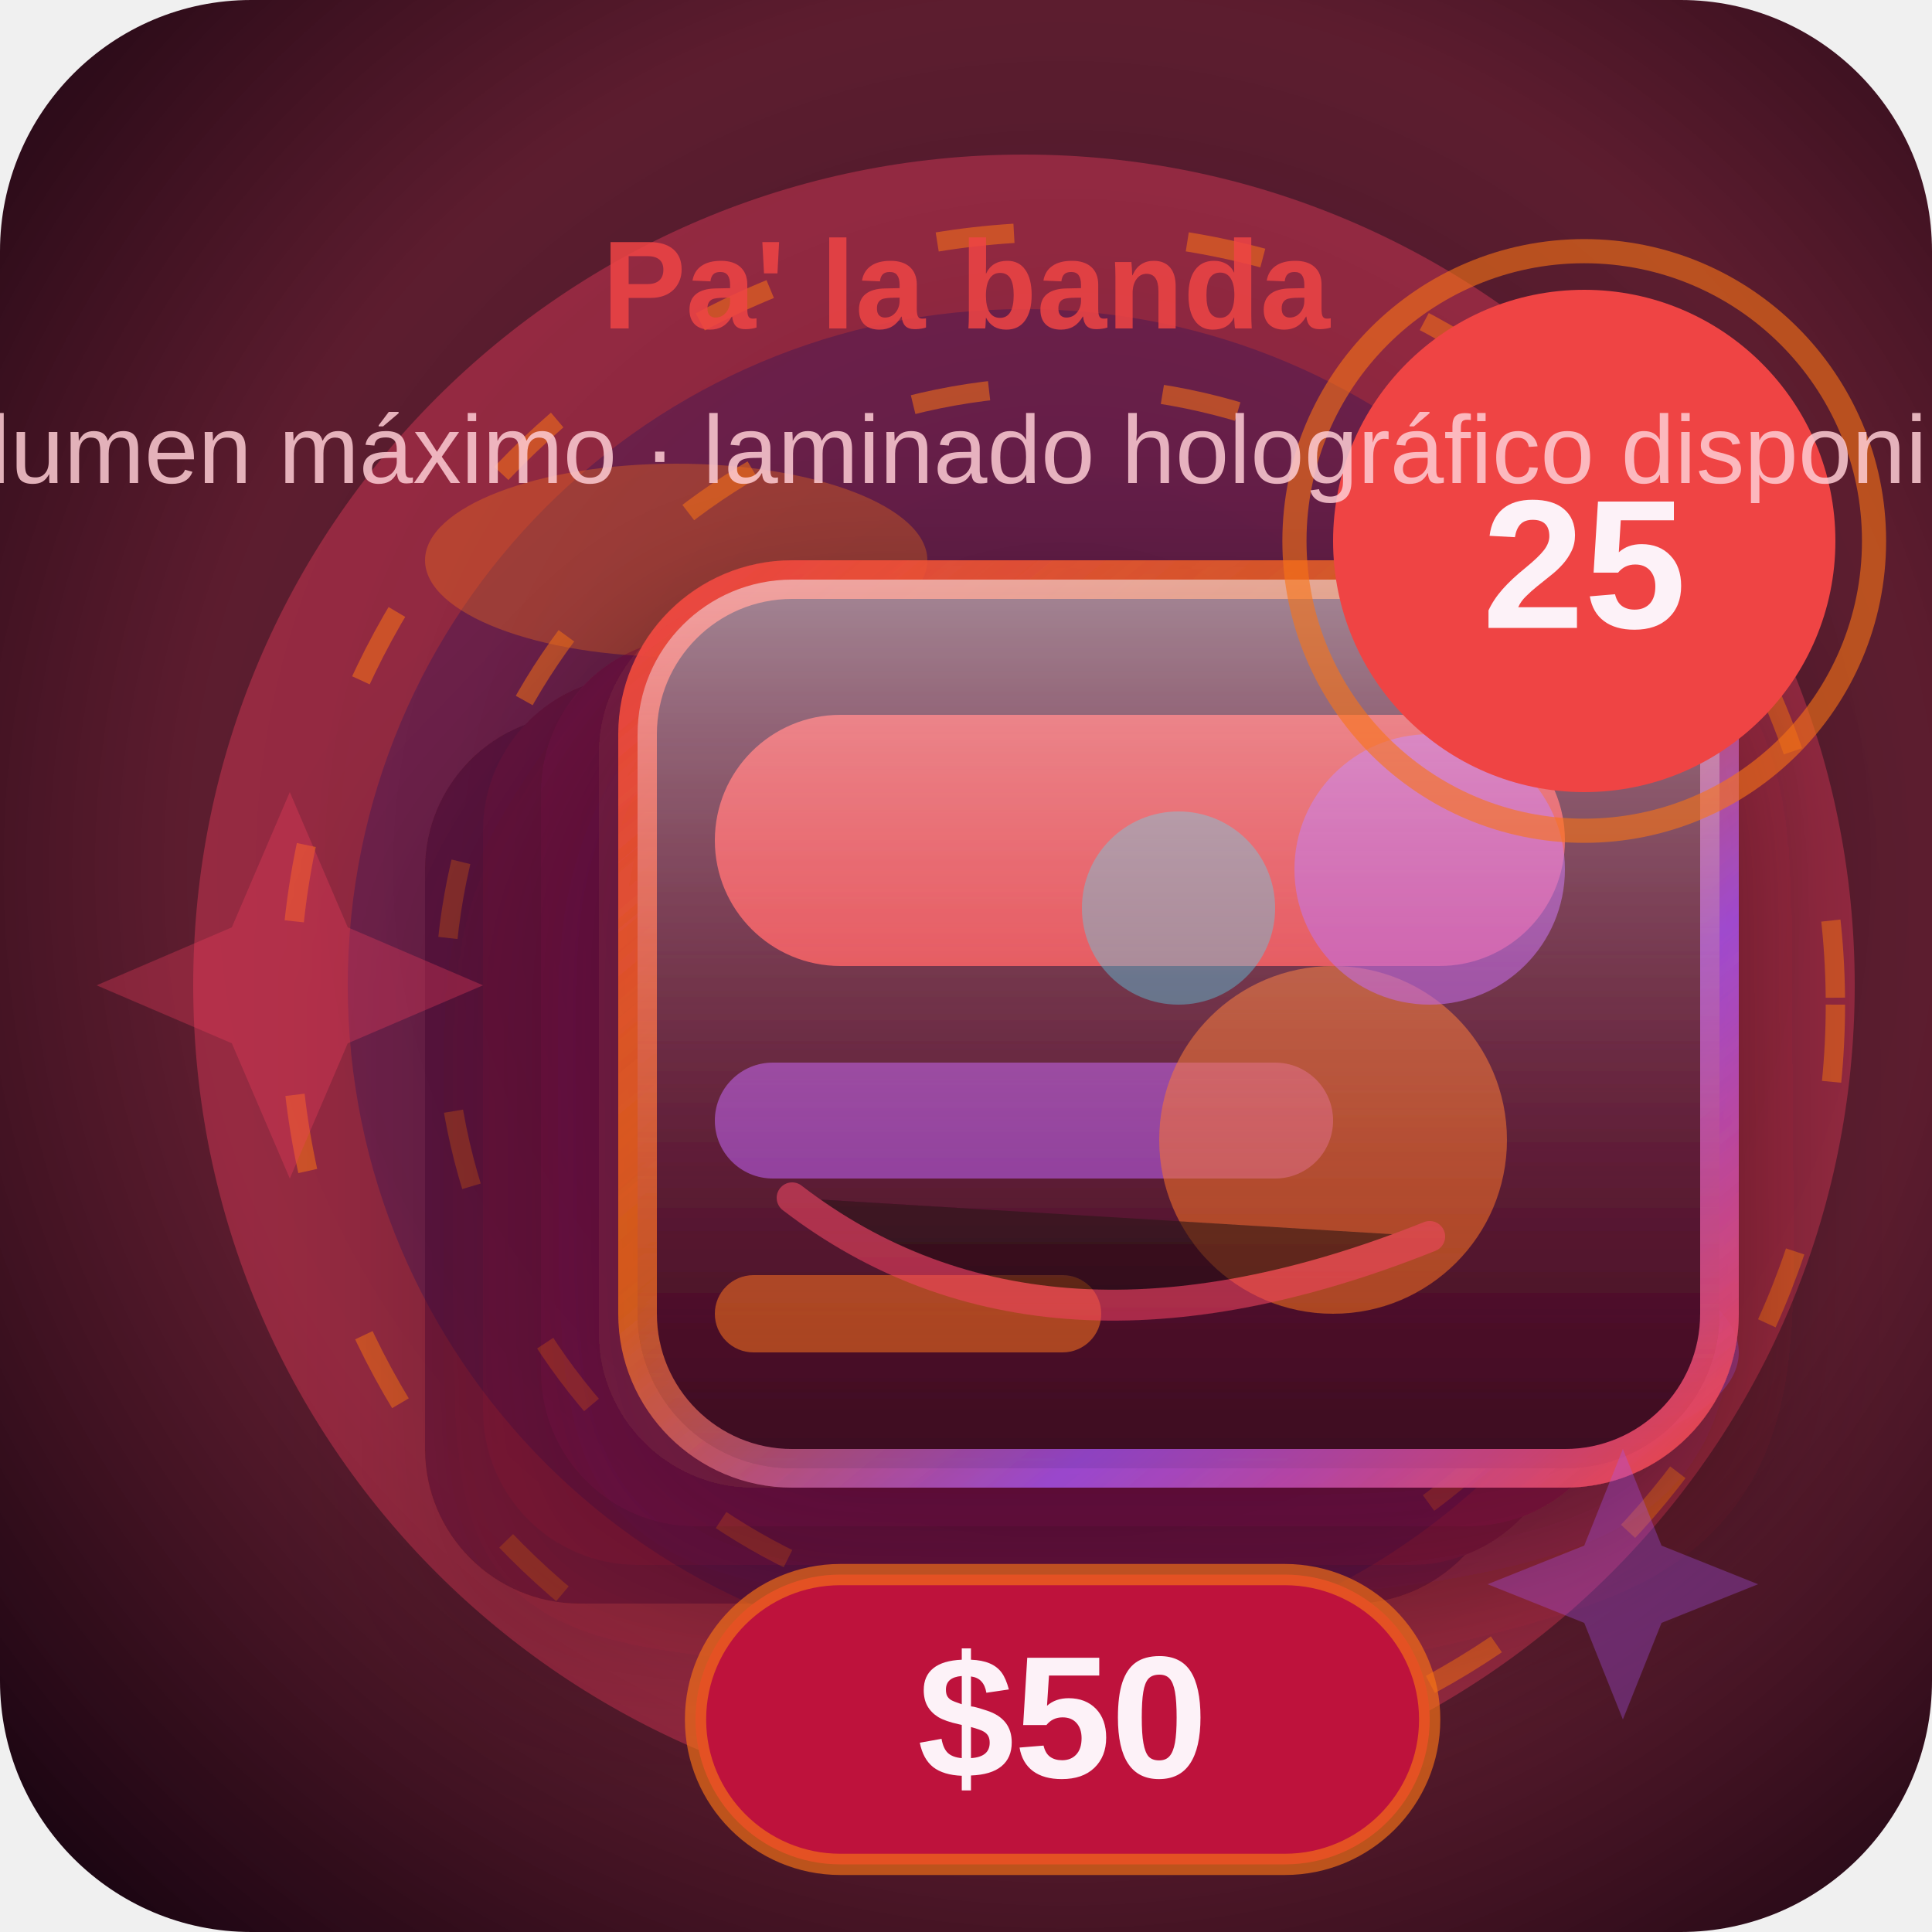
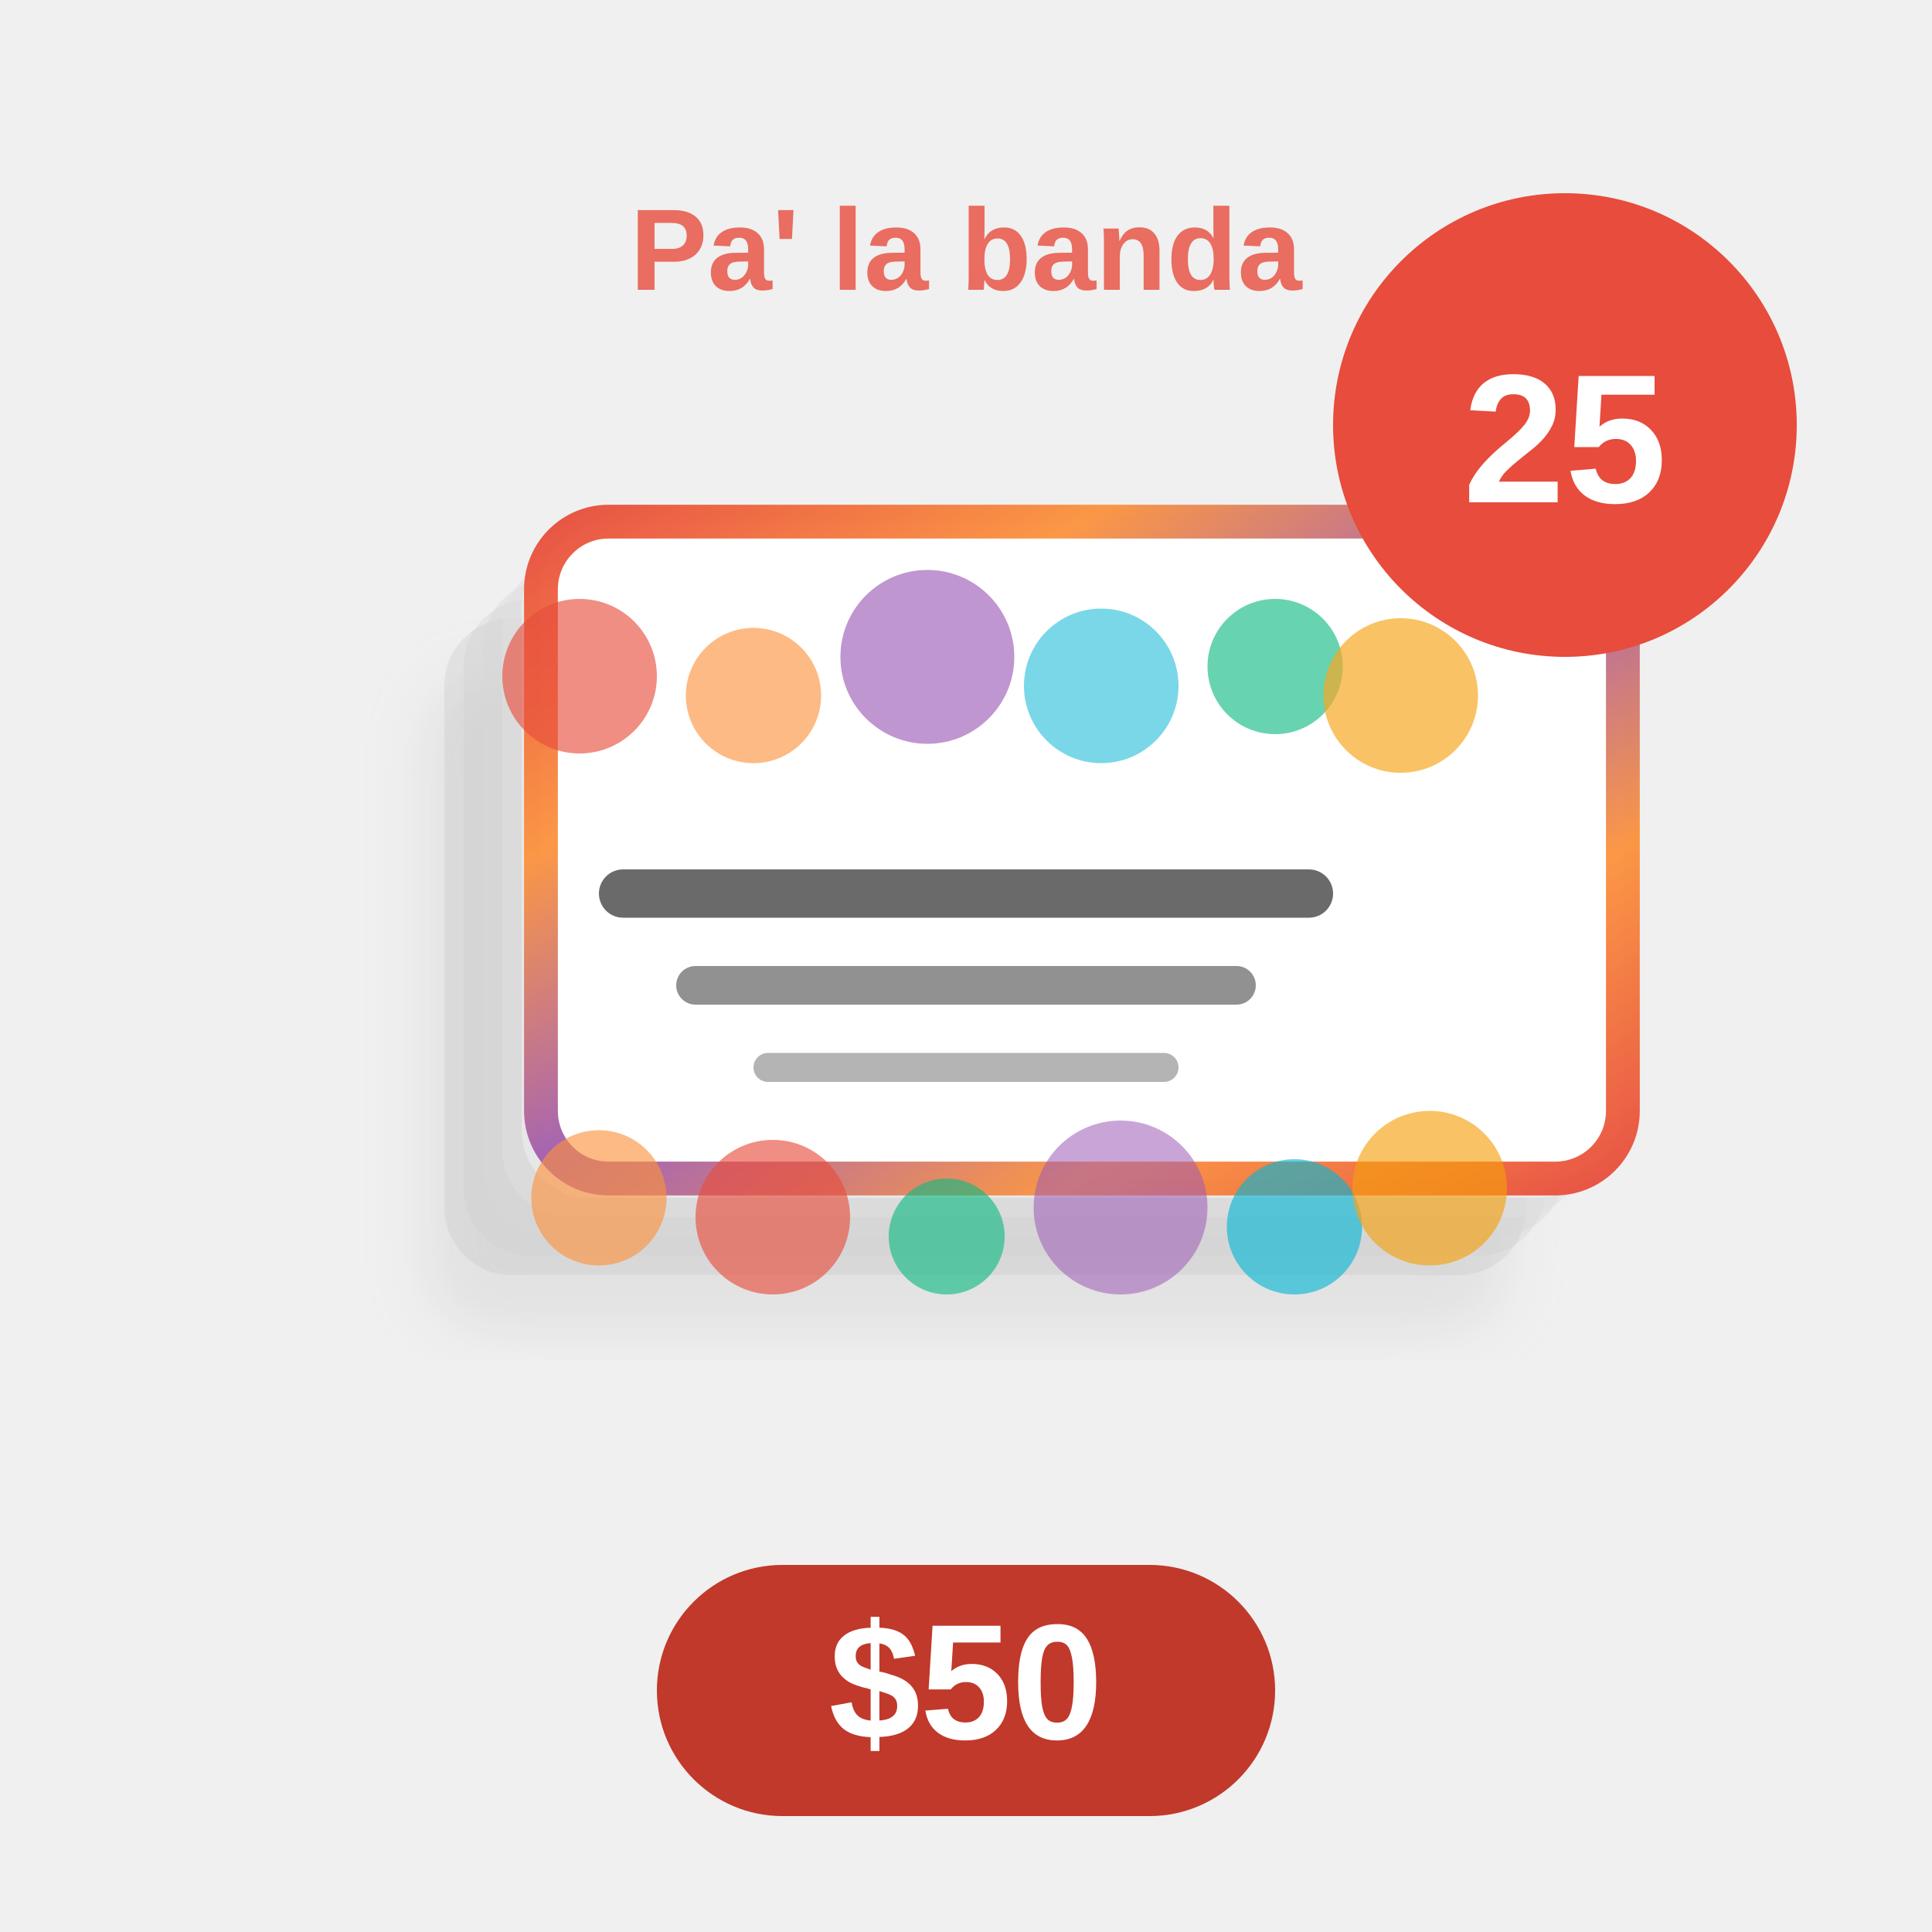
<svg xmlns="http://www.w3.org/2000/svg" viewBox="0 0 200 200" role="img" aria-labelledby="title-pack-stickers-25">
  <defs>
-     <radialGradient id="bg-crimson" cx="55%" cy="45%" r="75%">
-       <stop offset="0%" stop-color="#2b061e" stop-opacity="0.95" />
-       <stop offset="60%" stop-color="#4c0519" stop-opacity="0.9" />
-       <stop offset="100%" stop-color="#14030f" stop-opacity="1" />
-     </radialGradient>
-     <linearGradient id="sticker-gloss-25" x1="0%" y1="0%" x2="100%" y2="100%">
-       <stop offset="0%" stop-color="#ef4444" stop-opacity="0.95" />
-       <stop offset="40%" stop-color="#f97316" stop-opacity="0.7" />
-       <stop offset="70%" stop-color="#a855f7" stop-opacity="0.75" />
-       <stop offset="100%" stop-color="#ef4444" stop-opacity="0.95" />
-     </linearGradient>
-     <linearGradient id="shine-25" x1="0%" y1="0%" x2="0%" y2="100%">
-       <stop offset="0%" stop-color="#fdf2f8" stop-opacity="0.9" />
-       <stop offset="100%" stop-color="#f43f5e" stop-opacity="0" />
-     </linearGradient>
-     <filter id="shadow-soft-25" x="-20%" y="-20%" width="140%" height="140%">
-       <feDropShadow dx="0" dy="7" stdDeviation="9" flood-color="#290718" flood-opacity="0.45" />
-     </filter>
    <style>
-       :root { color-scheme: dark; }
-       .bg-disc { animation: bgPulse25 13s ease-in-out infinite; transform-origin: 106px 96px; }
-       .orbit-line { stroke-dasharray: 8 18; animation: orbitDash25 9s linear infinite; }
-       .stack { animation: stackFloat25 5.5s ease-in-out infinite; transform-origin: 108px 104px; }
-       .sticker-top { animation: stickerTilt25 4.8s ease-in-out infinite; transform-origin: 110px 100px; }
-       .badge-qty { animation: badgePop25 3.4s ease-in-out infinite; transform-origin: center; }
-       .price-tag { animation: priceGlow25 2.8s ease-in-out infinite; transform-origin: center; }
-       .flare { animation: flarePulse 4.5s ease-in-out infinite; transform-origin: center; }
-       .spark { animation: sparkDrift 6s ease-in-out infinite; transform-origin: center; }
-       @keyframes bgPulse25 {
-         0%, 100% { transform: scale(1) rotate(0deg); opacity: 0.95; }
-         35% { transform: scale(1.08) rotate(5deg); opacity: 1; }
-         70% { transform: scale(1.04) rotate(-4deg); }
+       @keyframes stackBounce {
+         0%, 100% { transform: translateY(0) rotate(0deg); }
+         25% { transform: translateY(-4px) rotate(1deg); }
+         50% { transform: translateY(0) rotate(0deg); }
+         75% { transform: translateY(-4px) rotate(-1deg); }
      }
-       @keyframes orbitDash25 {
-         to { stroke-dashoffset: -200; }
+       @keyframes layerCascade {
+         0%, 100% { transform: translateY(0) translateX(0) scale(1); opacity: 0.2; }
+         50% { transform: translateY(-7px) translateX(3px) scale(1.02); opacity: 0.45; }
      }
-       @keyframes stackFloat25 {
-         0%, 100% { transform: translateY(0px); }
-         50% { transform: translateY(-8px); }
+       @keyframes badgeExpand {
+         0%, 100% { transform: rotate(0deg) scale(1); }
+         50% { transform: rotate(25deg) scale(1.15); }
      }
-       @keyframes stickerTilt25 {
-         0%, 100% { transform: rotate(0deg) translateY(0); }
-         40% { transform: rotate(-4deg) translateY(-6px); }
-         70% { transform: rotate(3deg) translateY(-4px); }
+       @keyframes pricePulse {
+         0%, 100% { transform: scale(1); opacity: 1; }
+         50% { transform: scale(1.08); opacity: 0.88; }
      }
-       @keyframes badgePop25 {
-         0%, 100% { transform: scale(1); }
-         50% { transform: scale(1.18); }
-       }
-       @keyframes priceGlow25 {
-         0%, 100% { filter: brightness(1); opacity: 1; }
-         50% { filter: brightness(1.25); opacity: 0.88; }
-       }
-       @keyframes flarePulse {
-         0%, 100% { opacity: 0.15; transform: scale(1); }
-         50% { opacity: 0.35; transform: scale(1.15); }
-       }
-       @keyframes sparkDrift {
-         0% { transform: translate(0, 0) rotate(0deg); opacity: 0.8; }
-         50% { transform: translate(4px, -6px) rotate(18deg); opacity: 1; }
-         100% { transform: translate(0, 0) rotate(0deg); opacity: 0.8; }
-       }
+       .stack-main { animation: stackBounce 7s ease-in-out infinite; will-change: transform; }
+       .layer-1 { animation: layerCascade 6s ease-in-out infinite 0s; will-change: transform, opacity; }
+       .layer-2 { animation: layerCascade 6s ease-in-out infinite 0.12s; will-change: transform, opacity; }
+       .layer-3 { animation: layerCascade 6s ease-in-out infinite 0.24s; will-change: transform, opacity; }
+       .layer-4 { animation: layerCascade 6s ease-in-out infinite 0.36s; will-change: transform, opacity; }
+       .layer-5 { animation: layerCascade 6s ease-in-out infinite 0.48s; will-change: transform, opacity; }
+       .badge-qty { animation: badgeExpand 4s ease-in-out infinite; will-change: transform; }
+       .price-tag { animation: pricePulse 2.5s ease-in-out infinite; will-change: transform, opacity; }
      @media (prefers-reduced-motion: reduce) {
-         .bg-disc, .orbit-line, .stack, .sticker-top, .badge-qty, .price-tag, .flare, .spark {
-           animation: none !important;
-         }
+         .stack-main, .layer-1, .layer-2, .layer-3, .layer-4, .layer-5, .badge-qty, .price-tag { animation: none !important; }
      }
    </style>
+     <linearGradient id="bg-st25" x1="0%" y1="0%" x2="100%" y2="100%">
+       <stop offset="0%" style="stop-color:#E74C3C;stop-opacity:0.12" />
+       <stop offset="100%" style="stop-color:#C0392B;stop-opacity:0.12" />
+     </linearGradient>
+     <linearGradient id="hologram-25" x1="0%" y1="0%" x2="100%" y2="100%">
+       <stop offset="0%" style="stop-color:#E74C3C;stop-opacity:0.95" />
+       <stop offset="25%" style="stop-color:#FB923C;stop-opacity:0.95" />
+       <stop offset="50%" style="stop-color:#9B59B6;stop-opacity:0.95" />
+       <stop offset="75%" style="stop-color:#FB923C;stop-opacity:0.95" />
+       <stop offset="100%" style="stop-color:#E74C3C;stop-opacity:0.95" />
+     </linearGradient>
+     <filter id="shadow-st25">
+       <feGaussianBlur stdDeviation="3" />
+       <feOffset dx="0" dy="4" />
+     </filter>
  </defs>
-   <rect width="200" height="200" fill="url(#bg-crimson)" rx="26" />
-   <g class="bg-disc" opacity="0.38">
-     <circle cx="106" cy="102" r="86" fill="#f43f5e" />
-     <circle cx="106" cy="102" r="70" fill="#581c87" opacity="0.6" />
-   </g>
-   <g fill="none" stroke="#f97316" stroke-width="2" opacity="0.55">
-     <circle cx="110" cy="104" r="80" class="orbit-line" />
-     <circle cx="110" cy="104" r="64" class="orbit-line" style="animation-duration: 12s; animation-delay: -2.5s;" />
-   </g>
-   <g class="flare" opacity="0.35">
-     <ellipse cx="70" cy="58" rx="26" ry="10" fill="#f97316" />
-     <ellipse cx="150" cy="140" rx="30" ry="12" fill="#a855f7" />
-   </g>
-   <g class="stack" filter="url(#shadow-soft-25)">
-     <g opacity="0.38">
-       <rect x="44" y="74" width="112" height="92" rx="16" fill="#3b0821" />
-       <rect x="50" y="70" width="112" height="92" rx="16" fill="#4f0a26" />
-       <rect x="56" y="66" width="112" height="92" rx="16" fill="#65102f" />
-       <rect x="62" y="62" width="112" height="92" rx="16" fill="#7e1438" />
+   <g transform="translate(100, 100)" class="stack-main">
+     <rect x="-56" y="-34" width="112" height="68" rx="7" fill="#AAA" opacity="0.2" filter="url(#shadow-st25)" class="layer-1" />
+     <rect x="-54" y="-36" width="112" height="68" rx="7" fill="#BBB" opacity="0.25" class="layer-2" />
+     <rect x="-52" y="-38" width="112" height="68" rx="7" fill="#CCC" opacity="0.3" class="layer-3" />
+     <rect x="-50" y="-40" width="112" height="68" rx="7" fill="#D8D8D8" opacity="0.4" class="layer-4" />
+     <rect x="-48" y="-42" width="112" height="68" rx="7" fill="#E0E0E0" opacity="0.5" class="layer-5" />
+     <rect x="-46" y="-44" width="112" height="68" rx="7" fill="#EFEFEF" opacity="0.6" />
+     <rect x="-44" y="-46" width="112" height="68" rx="7" fill="#FFF" stroke="url(#hologram-25)" stroke-width="3.5" />
+     <g opacity="0.9">
+       <circle cx="-40" cy="-30" r="8" fill="#E74C3C" opacity="0.7" />
+       <circle cx="-22" cy="-28" r="7" fill="#FB923C" opacity="0.7" />
+       <circle cx="-4" cy="-32" r="9" fill="#9B59B6" opacity="0.7" />
+       <circle cx="14" cy="-29" r="8" fill="#06B6D4" opacity="0.6" />
+       <circle cx="32" cy="-31" r="7" fill="#10B981" opacity="0.7" />
+       <circle cx="45" cy="-28" r="8" fill="#F59E0B" opacity="0.7" />
+       <rect x="-38" y="-10" width="76" height="5" rx="2.5" fill="#222" opacity="0.75" />
+       <rect x="-30" y="0" width="60" height="4" rx="2" fill="#444" opacity="0.65" />
+       <rect x="-22" y="9" width="44" height="3" rx="1.5" fill="#666" opacity="0.55" />
+       <circle cx="-38" cy="24" r="7" fill="#FB923C" opacity="0.7" />
+       <circle cx="-20" cy="26" r="8" fill="#E74C3C" opacity="0.7" />
+       <circle cx="-2" cy="28" r="6" fill="#10B981" opacity="0.7" />
+       <circle cx="16" cy="25" r="9" fill="#9B59B6" opacity="0.6" />
+       <circle cx="34" cy="27" r="7" fill="#06B6D4" opacity="0.7" />
+       <circle cx="48" cy="23" r="8" fill="#F59E0B" opacity="0.7" />
    </g>
-     <g class="sticker-top">
-       <rect x="66" y="60" width="112" height="92" rx="16" fill="#3b0821" />
-       <rect x="66" y="60" width="112" height="92" rx="16" fill="#3b0821" stroke="url(#sticker-gloss-25)" stroke-width="4" />
-       <rect x="74" y="74" width="88" height="26" rx="13" fill="#ef4444" opacity="0.9" />
-       <rect x="74" y="110" width="64" height="12" rx="6" fill="#a855f7" opacity="0.6" />
-       <rect x="74" y="132" width="40" height="8" rx="4" fill="#f97316" opacity="0.55" />
-       <circle cx="138" cy="118" r="18" fill="#f97316" opacity="0.55" />
-       <circle cx="148" cy="90" r="14" fill="#a855f7" opacity="0.6" />
-       <circle cx="122" cy="94" r="10" fill="#22d3ee" opacity="0.45" />
-       <path d="M82 124 Q108 144 148 128" stroke="#f43f5e" stroke-width="3.2" stroke-linecap="round" opacity="0.55" />
-       <rect x="66" y="60" width="112" height="92" rx="16" fill="url(#shine-25)" opacity="0.6" />
+     <g transform="translate(62, -56)" class="badge-qty">
+       <circle cx="0" cy="0" r="24" fill="#E74C3C" />
+       <text x="0" y="8" font-family="Arial, sans-serif" font-size="19" font-weight="bold" fill="#FFF" text-anchor="middle">25</text>
    </g>
  </g>
-   <g class="badge-qty" transform="translate(164 56)">
-     <circle cx="0" cy="0" r="26" fill="#ef4444" />
-     <circle cx="0" cy="0" r="30" fill="none" stroke="#f97316" stroke-width="2.5" opacity="0.6" />
-     <text x="0" y="9" font-family="'Segoe UI', Arial, sans-serif" font-size="19" font-weight="700" fill="#fdf2f8" text-anchor="middle">25</text>
+   <g transform="translate(100, 175)" class="price-tag">
+     <rect x="-32" y="-13" width="64" height="26" rx="13" fill="#C0392B" />
+     <text x="0" y="5" font-family="Arial, sans-serif" font-size="17" font-weight="bold" fill="#FFF" text-anchor="middle">$50</text>
  </g>
-   <g class="price-tag" transform="translate(110 178)">
-     <rect x="-38" y="-15" width="76" height="30" rx="15" fill="#be123c" />
-     <rect x="-38" y="-15" width="76" height="30" rx="15" fill="none" stroke="#f97316" stroke-width="2.2" opacity="0.65" />
-     <text x="0" y="6" font-family="'Segoe UI', Arial, sans-serif" font-size="18" font-weight="700" fill="#fdf2f8" text-anchor="middle">$50</text>
-   </g>
-   <g opacity="0.85" fill="#fdf2f8" font-family="'Segoe UI', Arial, sans-serif" text-anchor="middle">
-     <text x="100" y="34" font-size="13" font-weight="700" fill="#ef4444">Pa' la banda</text>
-     <text x="100" y="50" font-size="10" fill="#fecdd3">Volumen máximo · laminado holográfico disponible</text>
-   </g>
-   <g class="spark" opacity="0.8">
-     <path d="M30 82 l6 14 14 6-14 6-6 14-6-14-14-6 14-6z" fill="#f43f5e" opacity="0.4" />
-   </g>
-   <g class="spark" style="animation-delay: 2.2s;" opacity="0.8">
-     <path d="M168 150 l4 10 10 4-10 4-4 10-4-10-10-4 10-4z" fill="#a855f7" opacity="0.4" />
-   </g>
+   <text x="100" y="30" font-family="Arial, sans-serif" font-size="12" font-weight="bold" fill="#E74C3C" text-anchor="middle" opacity="0.8">Pa' la banda</text>
</svg>
